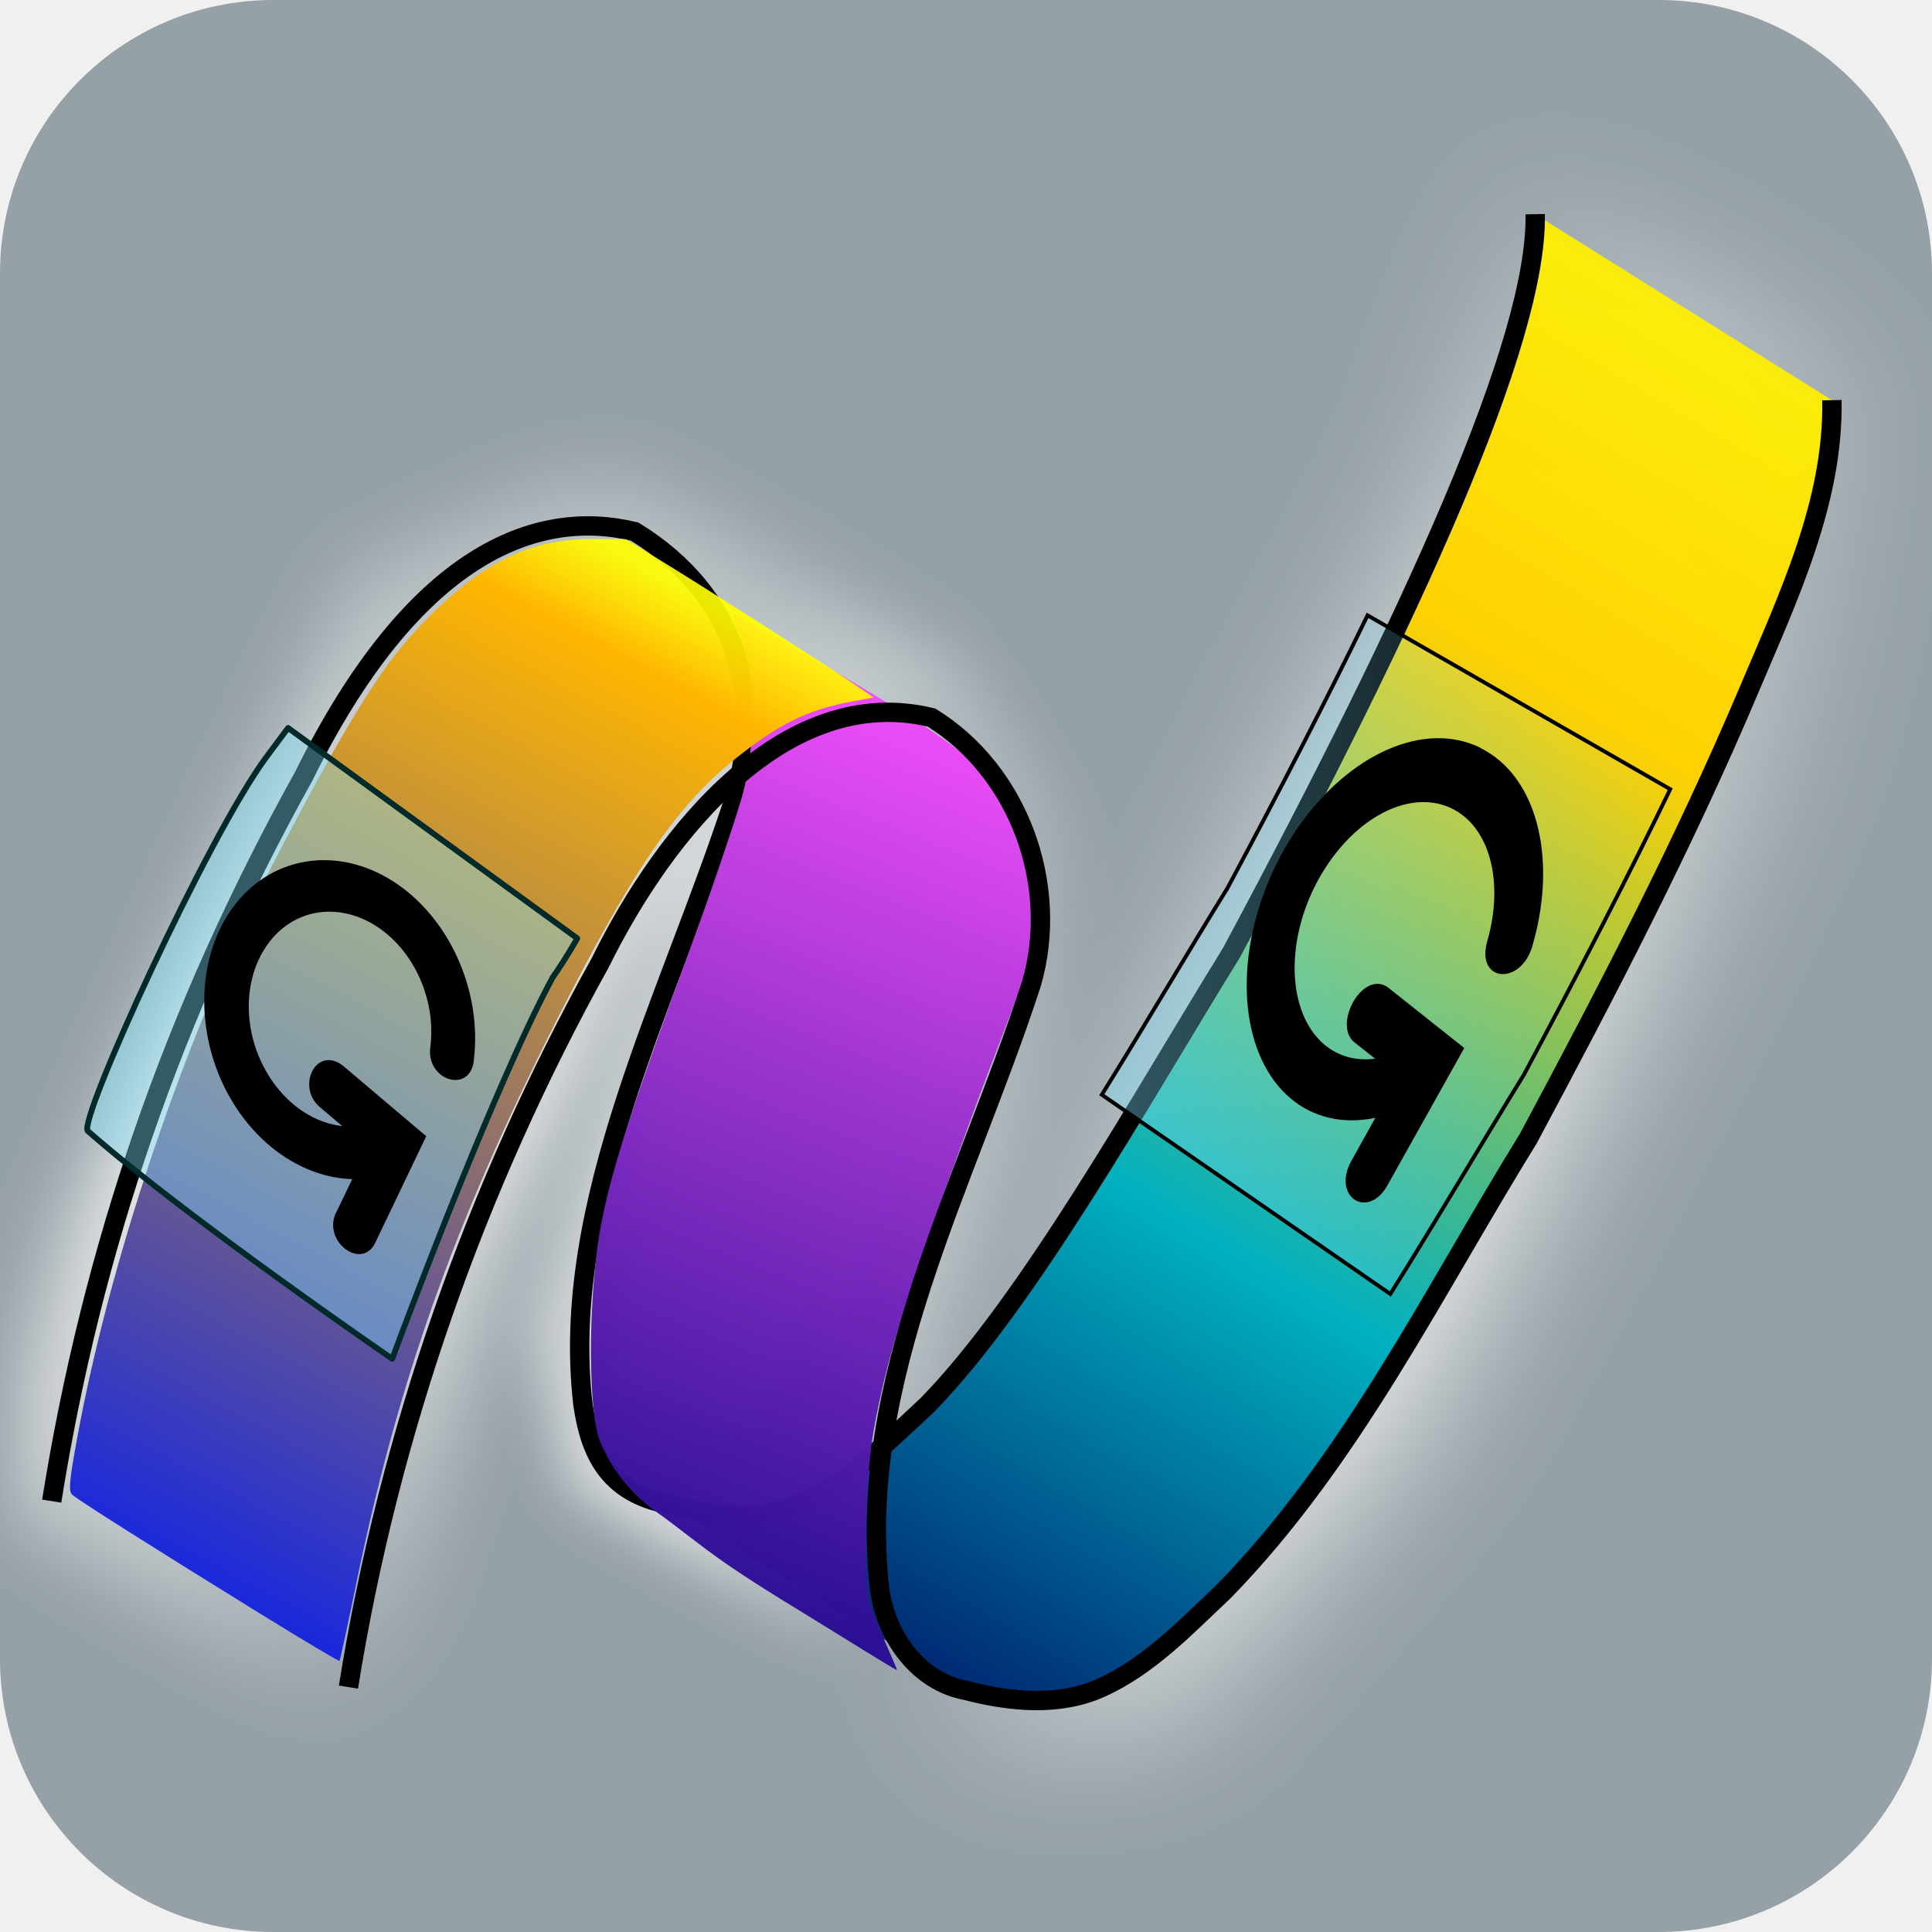
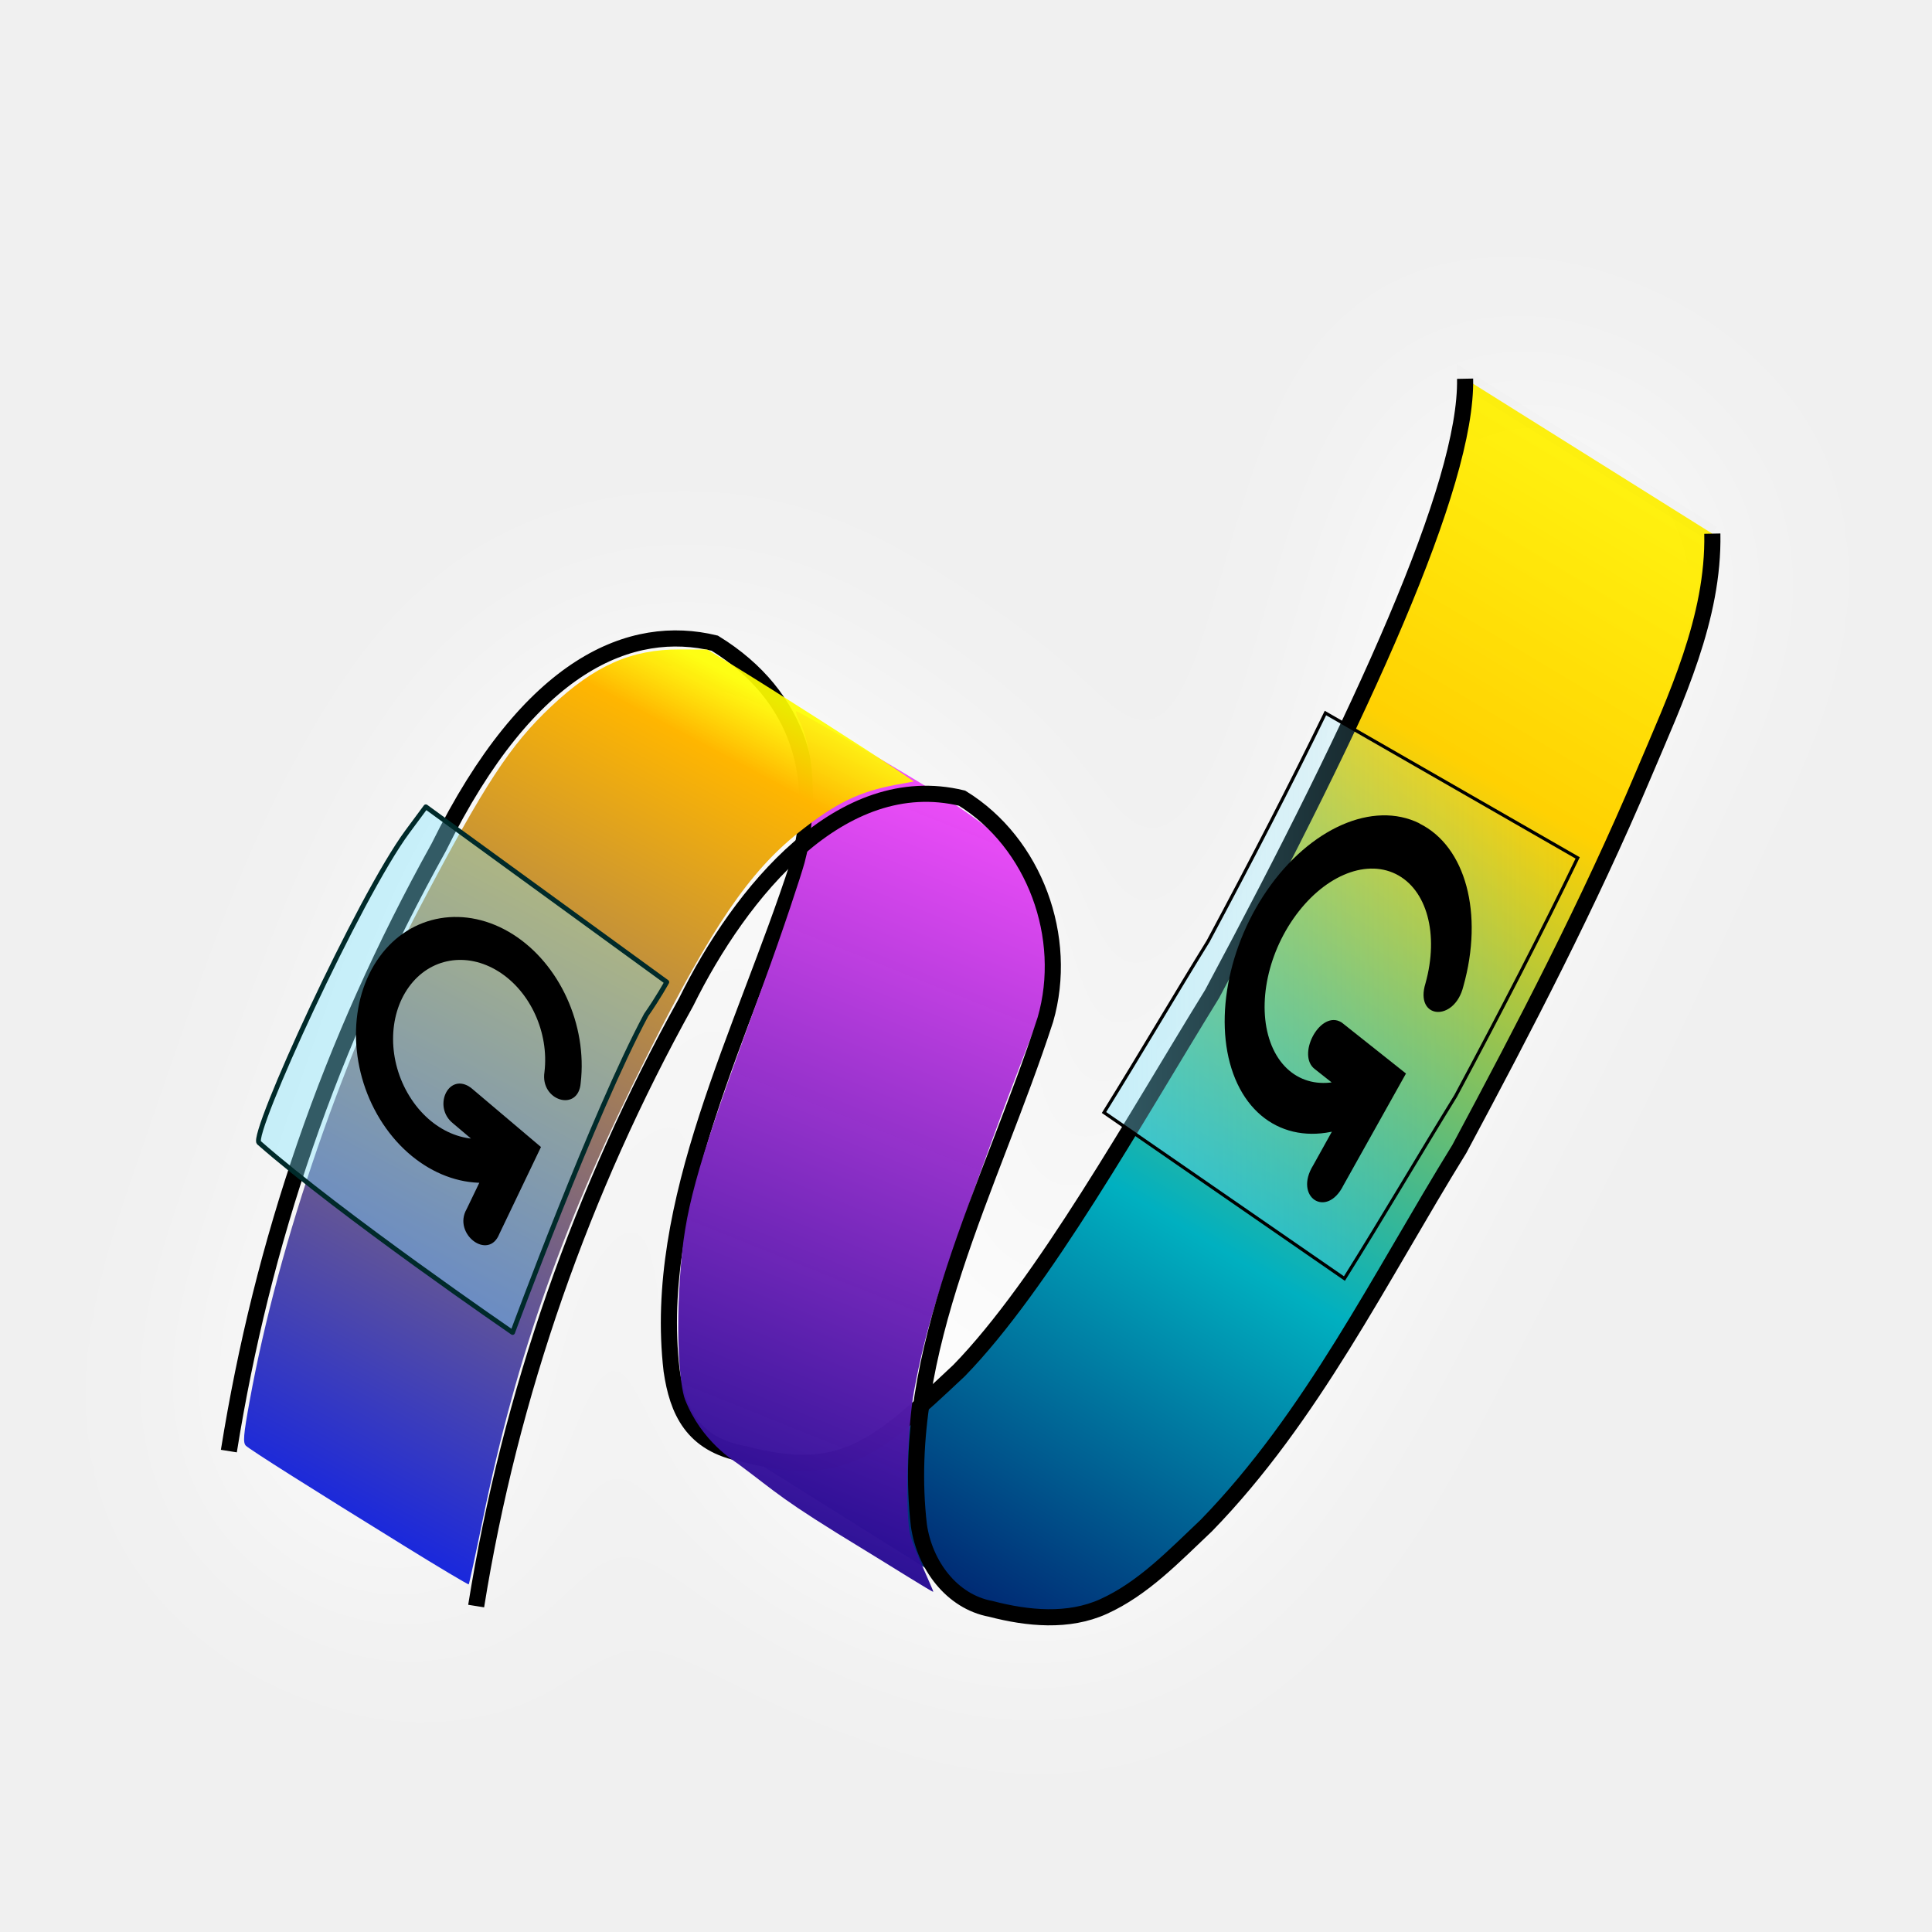
- <svg xmlns="http://www.w3.org/2000/svg" xmlns:ns1="http://www.openswatchbook.org/uri/2009/osb" xmlns:xlink="http://www.w3.org/1999/xlink" id="svg8" version="1.1" viewBox="0 0 26.458 26.458" height="100" width="100">
+ <svg xmlns="http://www.w3.org/2000/svg" xmlns:ns1="http://www.openswatchbook.org/uri/2009/osb" xmlns:xlink="http://www.w3.org/1999/xlink" id="svg8" version="1.1" viewBox="0 0 31.75 31.75" height="120" width="120">
  <defs id="defs2">
-     <linearGradient id="linearGradient1188">
-       <stop style="stop-color:#ffffff;stop-opacity:1;" offset="0" id="stop1184" />
-       <stop style="stop-color:#ffffff;stop-opacity:0;" offset="1" id="stop1186" />
-     </linearGradient>
-     <linearGradient id="linearGradient1150">
-       <stop style="stop-color:#ffffff;stop-opacity:1;" offset="0" id="stop1146" />
-       <stop style="stop-color:#ffffff;stop-opacity:0;" offset="1" id="stop1148" />
-     </linearGradient>
-     <linearGradient id="linearGradient1080">
-       <stop style="stop-color:#ffffff;stop-opacity:1;" offset="0" id="stop1076" />
-       <stop style="stop-color:#ffffff;stop-opacity:0;" offset="1" id="stop1078" />
-     </linearGradient>
    <linearGradient id="linearGradient1700">
      <stop style="stop-color:#00005c;stop-opacity:1" offset="0" id="stop1692" />
      <stop id="stop1694" offset="0.356" style="stop-color:#00b0c0;stop-opacity:1" />
      <stop id="stop1696" offset="0.7" style="stop-color:#ffd102;stop-opacity:1" />
      <stop style="stop-color:#ffff00;stop-opacity:0.919" offset="1" id="stop1698" />
    </linearGradient>
    <linearGradient id="linearGradient1686">
      <stop style="stop-color:#fa51ff;stop-opacity:1" offset="0" id="stop1682" />
      <stop style="stop-color:#00007f;stop-opacity:0.976" offset="1" id="stop1684" />
    </linearGradient>
    <linearGradient id="linearGradient1680">
      <stop style="stop-color:#0018f5;stop-opacity:1" offset="0" id="stop1672" />
      <stop id="stop1676" offset="0.927" style="stop-color:#ffb600;stop-opacity:1" />
      <stop style="stop-color:#ffff00;stop-opacity:0.919" offset="1" id="stop1678" />
    </linearGradient>
    <linearGradient id="linearGradient5895-9-7">
      <stop style="stop-color:#80e5ff;stop-opacity:1;" offset="0" id="stop5891" />
      <stop style="stop-color:#80e5ff;stop-opacity:0;" offset="1" id="stop5893" />
    </linearGradient>
    <linearGradient id="linearGradient5837" ns1:paint="solid">
      <stop style="stop-color:#c83771;stop-opacity:1;" offset="0" id="stop5835" />
    </linearGradient>
    <pattern patternUnits="userSpaceOnUse" width="1.219" height="1.375" patternTransform="matrix(0.2645833,0,0,0.2645833,-2.400368,21.83946)" id="pattern4923">
      <path id="rect4902" d="M 0.216,0.216 H 1.003 V 1.159 H 0.216 Z" style="opacity:1;fill:none;fill-opacity:1;fill-rule:nonzero;stroke:#000000;stroke-width:0.432;stroke-linecap:round;stroke-linejoin:round;stroke-miterlimit:4;stroke-dasharray:none;stroke-dashoffset:4.785;stroke-opacity:1;paint-order:fill markers stroke" />
    </pattern>
-     <linearGradient xlink:href="#linearGradient5895-9-7" id="linearGradient5897" x1="15.054" y1="13.075" x2="22.908" y2="13.075" gradientUnits="userSpaceOnUse" />
-     <linearGradient xlink:href="#linearGradient1680" id="linearGradient1670" x1="8.449" y1="87.768" x2="38.335" y2="31.904" gradientUnits="userSpaceOnUse" />
-     <linearGradient xlink:href="#linearGradient1686" id="linearGradient1688" x1="13.157" y1="9.16" x2="7.374" y2="23.556" gradientUnits="userSpaceOnUse" />
-     <linearGradient xlink:href="#linearGradient1700" id="linearGradient1690" x1="11.711" y1="24.79" x2="24.99" y2="2.602" gradientUnits="userSpaceOnUse" />
-     <radialGradient xlink:href="#linearGradient1080" id="radialGradient1082" cx="4.652" cy="14.709" fx="4.652" fy="14.709" r="6.823" gradientTransform="matrix(0.7655238,0.6434076,-1.198044,1.425428,18.71317,-9.396456)" gradientUnits="userSpaceOnUse" />
-     <filter style="color-interpolation-filters:sRGB" id="filter1140" x="-0.082" width="1.164" y="-0.064" height="1.128">
-       <feGaussianBlur stdDeviation="0.466" id="feGaussianBlur1142" />
-     </filter>
-     <radialGradient xlink:href="#linearGradient1150" id="radialGradient1152" cx="10.355" cy="16.461" fx="10.355" fy="16.461" r="3.954" gradientTransform="matrix(0.9502925,0.3113587,-0.8101266,2.472574,13.55544,-26.94317)" gradientUnits="userSpaceOnUse" />
-     <filter style="color-interpolation-filters:sRGB" id="filter1178" x="-0.098" width="1.197" y="-0.047" height="1.094">
-       <feGaussianBlur stdDeviation="0.324" id="feGaussianBlur1180" />
-     </filter>
-     <radialGradient xlink:href="#linearGradient1188" id="radialGradient1190" cx="19.689" cy="13.437" fx="19.689" fy="13.437" r="8.708" gradientTransform="matrix(0.4767669,0.1798537,-0.672056,1.781526,18.79087,-12.73307)" gradientUnits="userSpaceOnUse" />
-     <filter style="color-interpolation-filters:sRGB" id="filter1236" x="-0.108" width="1.216" y="-0.086" height="1.173">
-       <feGaussianBlur stdDeviation="0.783" id="feGaussianBlur1238" />
+     <linearGradient xlink:href="#linearGradient5895-9-7" id="linearGradient5897" x1="15.054" y1="13.075" x2="22.908" y2="13.075" gradientUnits="userSpaceOnUse" gradientTransform="translate(3.052885,-2.001892)" />
+     <linearGradient xlink:href="#linearGradient1680" id="linearGradient1670" x1="8.449" y1="87.768" x2="38.335" y2="31.904" gradientUnits="userSpaceOnUse" gradientTransform="matrix(0.2645833,0,0,0.2645833,3.052885,-2.001892)" />
+     <linearGradient xlink:href="#linearGradient1686" id="linearGradient1688" x1="13.157" y1="9.16" x2="7.374" y2="23.556" gradientUnits="userSpaceOnUse" gradientTransform="translate(3.052885,-2.001892)" />
+     <linearGradient xlink:href="#linearGradient1700" id="linearGradient1690" x1="11.711" y1="24.79" x2="24.99" y2="2.602" gradientUnits="userSpaceOnUse" gradientTransform="translate(3.052885,-2.001892)" />
+     <filter style="color-interpolation-filters:sRGB" id="filter1169" x="-0.17" width="1.34" y="-0.202" height="1.404">
+       <feGaussianBlur stdDeviation="1.729" id="feGaussianBlur1171" />
    </filter>
  </defs>
-   <g id="layer9">
-     <rect style="opacity:1;fill:#96a1a7;fill-opacity:1;fill-rule:nonzero;stroke:none;stroke-width:0.052;stroke-linecap:round;stroke-linejoin:round;stroke-miterlimit:4;stroke-dasharray:none;stroke-dashoffset:4.785;stroke-opacity:1;paint-order:fill markers stroke" id="rect4851" width="26.458" height="26.458" x="1.3877788e-017" y="-4.6911623e-007" ry="3.742" rx="3.742" />
+   <g id="layer9" transform="translate(0,5.291667)">
+     <rect style="opacity:1;fill:#000000;fill-opacity:0;fill-rule:nonzero;stroke:none;stroke-width:0.063;stroke-linecap:round;stroke-linejoin:round;stroke-miterlimit:4;stroke-dasharray:none;stroke-dashoffset:4.785;stroke-opacity:1;paint-order:fill markers stroke" id="rect4851" width="31.75" height="31.75" x="0" y="-5.292" ry="3.742" rx="3.742" />
  </g>
-   <g id="layer10">
-     <path style="fill:url(#radialGradient1082);fill-opacity:1;stroke:none;stroke-width:0.265px;stroke-linecap:butt;stroke-linejoin:miter;stroke-opacity:1;filter:url(#filter1140)" d="M 7.507,6.64 4.838,7.841 0.934,16.649 -0.3,20.419 5.205,23.956 6.84,17.483 8.842,13.079 13.346,9.175 8.541,6.506 Z" id="path1074" />
-     <path style="fill:url(#radialGradient1152);fill-opacity:1;stroke:none;stroke-width:0.265px;stroke-linecap:butt;stroke-linejoin:miter;stroke-opacity:1;filter:url(#filter1178)" d="m 9.943,7.474 3.403,1.702 1.702,2.569 -0.1,2.002 -1.902,4.504 -0.334,3.603 1.168,2.169 L 7.774,20.386 7.14,18.15 10.143,9.342 Z" id="path1144" />
-     <path style="fill:url(#radialGradient1190);fill-opacity:1;stroke:none;stroke-width:0.265px;stroke-linecap:butt;stroke-linejoin:miter;stroke-opacity:1;filter:url(#filter1236)" d="m 20.653,2.302 5.305,3.003 -1.301,5.105 -5.005,9.175 v 0 l -3.57,4.137 -2.202,0.3 -5.338,-2.703 4.504,-3.07 3.904,-6.84 2.736,-5.205 z" id="path1182" />
+   <g id="layer10" transform="translate(0,5.291667)">
+     <path style="fill:#ffffff;fill-opacity:1;stroke:none;stroke-width:0.265px;stroke-linecap:butt;stroke-linejoin:miter;stroke-opacity:1;filter:url(#filter1169)" d="M 3.761,18.555 6.856,9.592 8.858,6.139 11.745,5.278 l 4.064,2.547 1.106,1.266 -1.652,12.061 -0.1,-2.552 2.352,-2.402 4.297,-7.259 2.263,-8.008 4.064,2.547 -3.834,8.27 -3.888,7.452 -2.803,2.252 -5.599,-2.151 -0.056,-4.605 1.952,-4.104 L 13.363,7.49 11.461,9.793 8.205,14.987 7.825,21.102 Z" id="path947" />
  </g>
-   <g id="layer1" transform="translate(0,-270.5417)" />
-   <g id="layer6">
-     <path style="display:inline;fill:url(#linearGradient1690);fill-opacity:1;stroke:#000000;stroke-width:0.265px;stroke-linecap:butt;stroke-linejoin:miter;stroke-opacity:0.008" d="m 25.088,5.481 c 0.033,1.739 -1.68,5.485 -4.158,10.111 -1.261,2.042 -2.78,4.773 -4.158,6.189 -1.392,1.31 -1.943,1.788 -3.544,1.37 v 0 L 9.165,20.604 c 1.601,0.418 2.152,-0.06 3.544,-1.37 1.378,-1.416 2.897,-4.147 4.158,-6.189 2.478,-4.626 4.191,-8.372 4.158,-10.111 l 4.064,2.547" id="path816-4" />
+   <g id="layer1" transform="translate(0,-265.25)" />
+   <g id="layer6" transform="translate(0,5.291667)">
+     <path style="display:inline;fill:url(#linearGradient1690);fill-opacity:1;stroke:#000000;stroke-width:0.265px;stroke-linecap:butt;stroke-linejoin:miter;stroke-opacity:0.008" d="m 28.141,3.479 c 0.033,1.739 -1.68,5.485 -4.158,10.111 -1.261,2.042 -2.78,4.773 -4.158,6.189 -1.392,1.31 -1.943,1.788 -3.544,1.37 v 0 l -4.064,-2.547 c 1.601,0.418 2.152,-0.06 3.544,-1.37 1.378,-1.416 2.897,-4.147 4.158,-6.189 2.478,-4.626 4.191,-8.372 4.158,-10.111 l 4.064,2.547" id="path816-4" />
  </g>
-   <g id="layer3">
-     <path style="fill:none;stroke:#000000;stroke-width:0.265px;stroke-linecap:butt;stroke-linejoin:miter;stroke-opacity:1" d="M 0.708,20.557 C 1.258,17.122 2.354,13.88 4.157,10.635 5.657,7.593 7.335,6.951 8.692,7.28 c 1.416,0.873 1.766,2.267 1.37,3.638 -0.9,2.772 -2.401,5.544 -2.079,8.315 0.096,0.655 0.336,1.214 1.181,1.37 1.601,0.418 2.152,-0.06 3.544,-1.37 1.378,-1.416 2.897,-4.147 4.158,-6.189 2.478,-4.626 4.191,-8.372 4.158,-10.111" id="path816-2" />
+   <g id="layer3" transform="translate(0,5.291667)">
+     <path style="fill:none;stroke:#000000;stroke-width:0.265px;stroke-linecap:butt;stroke-linejoin:miter;stroke-opacity:1" d="m 3.761,18.555 c 0.551,-3.435 1.646,-6.676 3.449,-9.922 1.5,-3.041 3.178,-3.684 4.536,-3.355 1.416,0.873 1.766,2.267 1.37,3.638 -0.9,2.772 -2.401,5.544 -2.079,8.315 0.096,0.655 0.336,1.214 1.181,1.37 1.601,0.418 2.152,-0.06 3.544,-1.37 1.378,-1.416 2.897,-4.147 4.158,-6.189 C 22.397,6.416 24.11,2.67 24.077,0.932" id="path816-2" />
  </g>
-   <g id="layer5">
-     <path style="opacity:1;fill:url(#linearGradient1688);fill-opacity:1;fill-rule:nonzero;stroke:#ff2a2a;stroke-width:0;stroke-linecap:square;stroke-linejoin:round;stroke-miterlimit:4;stroke-dasharray:none;stroke-dashoffset:4.785;stroke-opacity:1" d="M 11.161,22.187 C 9.757,21.333 9.751,21.269 9.075,20.766 9.013,20.72 8.479,20.404 8.206,19.713 8.113,19.477 8.031,18.509 8.157,17.279 c 0.098,-0.952 0.411,-1.877 1.339,-4.411 0.322,-0.88 0.616,-1.773 0.673,-1.984 0.193,-0.716 0.195,-1.789 -0.095,-2.349 -0.039,-0.076 -0.057,-0.137 -0.04,-0.137 0.046,0 2.106,1.195 2.662,1.571 0.653,0.442 0.907,0.696 1.127,1.068 0.33,0.56 0.343,0.864 0.316,1.599 -0.027,0.738 -0.081,0.599 -0.885,2.801 -0.862,2.36 -1.103,3.134 -1.287,4.137 -0.107,0.581 -0.147,1.859 -0.073,2.316 0.032,0.197 0.4,0.969 0.389,0.979 -0.011,0.011 -0.745,-0.452 -1.121,-0.681 z" id="path922" />
+   <g id="layer5" transform="translate(0,5.291667)">
+     <path style="opacity:1;fill:url(#linearGradient1688);fill-opacity:1;fill-rule:nonzero;stroke:#ff2a2a;stroke-width:0;stroke-linecap:square;stroke-linejoin:round;stroke-miterlimit:4;stroke-dasharray:none;stroke-dashoffset:4.785;stroke-opacity:1" d="m 14.214,20.185 c -1.404,-0.854 -1.409,-0.918 -2.086,-1.421 -0.062,-0.046 -0.595,-0.361 -0.869,-1.053 -0.093,-0.235 -0.175,-1.204 -0.048,-2.434 0.098,-0.952 0.411,-1.877 1.339,-4.411 0.322,-0.88 0.616,-1.773 0.673,-1.984 0.193,-0.716 0.195,-1.789 -0.095,-2.349 -0.039,-0.076 -0.057,-0.137 -0.04,-0.137 0.046,0 2.106,1.195 2.662,1.571 0.653,0.442 0.907,0.696 1.127,1.068 0.33,0.56 0.343,0.864 0.316,1.599 -0.027,0.738 -0.081,0.599 -0.885,2.801 -0.862,2.36 -1.103,3.134 -1.287,4.137 -0.107,0.581 -0.147,1.859 -0.073,2.316 0.032,0.197 0.4,0.969 0.389,0.979 -0.011,0.011 -0.745,-0.452 -1.121,-0.681 z" id="path922" />
  </g>
-   <g id="layer4">
-     <path style="opacity:1;fill:url(#linearGradient1670);fill-opacity:1;fill-rule:nonzero;stroke:#000000;stroke-width:0;stroke-linecap:square;stroke-linejoin:round;stroke-miterlimit:4;stroke-dasharray:none;stroke-dashoffset:4.785;stroke-opacity:0" d="M 13.514,83.552 C 7.855,80.056 4.016,77.626 3.739,77.365 3.542,77.18 3.581,76.704 3.968,74.573 5.752,64.75 9.907,52.71 14.559,43.879 c 4.03,-7.648 5.589,-10.033 8.128,-12.427 2.696,-2.543 4.988,-3.56 7.996,-3.549 l 1.707,0.006 1.775,1.084 c 2.209,1.349 8.55,5.399 9.99,6.379 l 1.071,0.73 -1.071,0.196 c -2.329,0.426 -3.807,1.148 -6.105,2.982 -3.048,2.432 -5.362,5.831 -9.33,13.705 -5.221,10.361 -8.154,18.629 -10.285,28.993 -0.445,2.164 -0.834,3.959 -0.864,3.99 -0.03,0.03 -1.856,-1.058 -4.057,-2.417 z" id="path920" transform="scale(0.2645833)" />
+   <g id="layer4" transform="translate(0,5.291667)">
+     <path style="opacity:1;fill:url(#linearGradient1670);fill-opacity:1;fill-rule:nonzero;stroke:#000000;stroke-width:0;stroke-linecap:square;stroke-linejoin:round;stroke-miterlimit:4;stroke-dasharray:none;stroke-dashoffset:4.785;stroke-opacity:0" d="M 6.629,20.104 C 5.131,19.179 4.115,18.537 4.042,18.468 3.99,18.419 4,18.293 4.103,17.729 4.575,15.13 5.674,11.944 6.905,9.608 7.971,7.584 8.384,6.953 9.056,6.32 9.769,5.647 10.375,5.378 11.171,5.381 l 0.452,0.002 0.47,0.287 c 0.584,0.357 2.262,1.428 2.643,1.688 l 0.283,0.193 -0.283,0.052 c -0.616,0.113 -1.007,0.304 -1.615,0.789 -0.806,0.643 -1.419,1.543 -2.468,3.626 -1.381,2.741 -2.157,4.929 -2.721,7.671 -0.118,0.573 -0.221,1.048 -0.229,1.056 -0.008,0.008 -0.491,-0.28 -1.073,-0.64 z" id="path920" />
  </g>
-   <g id="layer2" style="display:inline">
-     <path style="fill:none;stroke:#000000;stroke-width:0.265px;stroke-linecap:butt;stroke-linejoin:miter;stroke-opacity:1" d="M 4.772,23.104 C 5.329,19.628 6.512,16.259 8.221,13.182 9.122,11.355 10.777,9.347 12.757,9.827 13.951,10.564 14.516,12.117 14.127,13.465 l 0,1e-6 c -0.89,2.743 -2.411,5.451 -2.079,8.315 0.095,0.648 0.537,1.251 1.181,1.37 0.61,0.159 1.276,0.222 1.85,-0.037 0.658,-0.297 1.168,-0.838 1.693,-1.333 1e-6,-1e-6 1e-6,-1e-6 2e-6,-2e-6 1.736,-1.784 2.85,-4.071 4.158,-6.189 1.077,-2.011 2.131,-4.038 3.02,-6.138 0.54,-1.276 1.164,-2.588 1.137,-3.973" id="path816" />
-     <path style="display:inline;fill:url(#linearGradient5897);fill-opacity:0.397;stroke:#000000;stroke-width:0.053;stroke-linecap:butt;stroke-linejoin:miter;stroke-miterlimit:4;stroke-dasharray:none;stroke-opacity:1" d="m 16.804,12.173 c 0.713,-1.33 1.362,-2.588 1.924,-3.746 l 4.145,2.381 c -0.581,1.204 -1.258,2.518 -2.005,3.912 -0.569,0.922 -1.19,1.983 -1.828,3.001 l -3.951,-2.729 c 0.598,-0.962 1.179,-1.953 1.714,-2.819 z" id="path816-2-8-2" />
-     <path style="opacity:1;fill:#80e5ff;fill-opacity:0.397;fill-rule:nonzero;stroke:#002a2a;stroke-width:0.079;stroke-linecap:round;stroke-linejoin:round;stroke-miterlimit:4;stroke-dasharray:none;stroke-dashoffset:4.785;stroke-opacity:1;paint-order:fill markers stroke" d="m 1.202,15.489 c -0.139,-0.138 1.647,-4.042 2.442,-5.116 L 3.945,9.969 7.905,12.85 c 0,0 -0.14,0.255 -0.339,0.54 -0.859,1.601 -2.195,5.218 -2.195,5.218 0,0 -2.824,-1.938 -4.168,-3.119 z" id="path4828" />
+   <g id="layer2" style="display:inline" transform="translate(0,5.291667)">
+     <path style="fill:none;stroke:#000000;stroke-width:0.265px;stroke-linecap:butt;stroke-linejoin:miter;stroke-opacity:1" d="m 7.825,21.102 c 0.557,-3.475 1.74,-6.845 3.449,-9.922 0.901,-1.826 2.556,-3.834 4.536,-3.355 1.194,0.736 1.759,2.29 1.37,3.638 l 0,1e-6 c -0.89,2.743 -2.411,5.451 -2.079,8.315 0.095,0.648 0.537,1.251 1.181,1.37 0.61,0.159 1.276,0.222 1.85,-0.037 0.658,-0.297 1.168,-0.838 1.693,-1.333 10e-7,-10e-7 10e-7,-10e-7 2e-6,-2e-6 1.736,-1.784 2.85,-4.071 4.158,-6.189 1.077,-2.011 2.131,-4.038 3.02,-6.138 0.54,-1.276 1.164,-2.588 1.137,-3.973" id="path816" />
+     <path style="display:inline;fill:url(#linearGradient5897);fill-opacity:0.397;stroke:#000000;stroke-width:0.053;stroke-linecap:butt;stroke-linejoin:miter;stroke-miterlimit:4;stroke-dasharray:none;stroke-opacity:1" d="M 19.857,10.171 C 20.57,8.841 21.219,7.584 21.782,6.426 l 4.145,2.381 c -0.581,1.204 -1.258,2.518 -2.005,3.912 -0.569,0.922 -1.19,1.983 -1.828,3.001 L 18.143,12.991 c 0.598,-0.962 1.179,-1.953 1.714,-2.819 z" id="path816-2-8-2" />
+     <path style="opacity:1;fill:#80e5ff;fill-opacity:0.397;fill-rule:nonzero;stroke:#002a2a;stroke-width:0.079;stroke-linecap:round;stroke-linejoin:round;stroke-miterlimit:4;stroke-dasharray:none;stroke-dashoffset:4.785;stroke-opacity:1;paint-order:fill markers stroke" d="M 4.255,13.487 C 4.116,13.349 5.902,9.446 6.698,8.372 L 6.998,7.967 10.958,10.848 c 0,0 -0.14,0.255 -0.339,0.54 -0.859,1.601 -2.195,5.218 -2.195,5.218 0,0 -2.824,-1.938 -4.168,-3.119 z" id="path4828" />
  </g>
-   <g id="layer7">
+   <g id="layer7" transform="translate(0,5.291667)">
    <text xml:space="preserve" style="font-style:normal;font-weight:normal;font-size:11.289px;line-height:1.25;font-family:sans-serif;letter-spacing:0px;word-spacing:0px;fill:#000000;fill-opacity:1;stroke:none;stroke-width:0.265" x="-12.294" y="14.431" id="text951">
      <tspan id="tspan949" x="-12.294" y="24.73" style="stroke-width:0.265" />
    </text>
-     <g id="g961" transform="matrix(1.174014,0,0,1.239424,32.55004,-1.507549)" style="stroke-width:0.439;stroke-miterlimit:4;stroke-dasharray:none;paint-order:fill markers stroke">
+     <g id="g961" transform="matrix(1.174014,0,0,1.239424,35.60292,-3.50944)" style="stroke-width:0.439;stroke-miterlimit:4;stroke-dasharray:none;paint-order:fill markers stroke">
      <path id="path957" style="color:#000000;font-style:normal;font-variant:normal;font-weight:normal;font-stretch:normal;font-size:medium;line-height:normal;font-family:sans-serif;font-variant-ligatures:normal;font-variant-position:normal;font-variant-caps:normal;font-variant-numeric:normal;font-variant-alternates:normal;font-feature-settings:normal;text-indent:0;text-align:start;text-decoration:none;text-decoration-line:none;text-decoration-style:solid;text-decoration-color:#000000;letter-spacing:normal;word-spacing:normal;text-transform:none;writing-mode:lr-tb;direction:ltr;text-orientation:mixed;dominant-baseline:auto;baseline-shift:baseline;text-anchor:start;white-space:normal;shape-padding:0;clip-rule:nonzero;display:inline;overflow:visible;visibility:visible;opacity:1;isolation:auto;mix-blend-mode:normal;color-interpolation:sRGB;color-interpolation-filters:linearRGB;solid-color:#000000;solid-opacity:1;vector-effect:none;fill:#000000;fill-opacity:1;fill-rule:nonzero;stroke:none;stroke-width:0.548;stroke-linecap:round;stroke-linejoin:miter;stroke-miterlimit:4;stroke-dasharray:none;stroke-dashoffset:0;stroke-opacity:1;paint-order:fill markers stroke;color-rendering:auto;image-rendering:auto;shape-rendering:auto;text-rendering:auto;enable-background:accumulate" d="m -11.575,12.104 c -0.29,-0.123 -0.602,0.455 -0.344,0.635 0,0 0.502,0.376 0.502,0.376 0,0 -0.527,0.898 -0.527,0.898 -0.276,0.422 0.188,0.713 0.423,0.266 0,0 0.876,-1.483 0.876,-1.483 0,0 -0.887,-0.667 -0.887,-0.667 -0.013,-0.011 -0.028,-0.019 -0.044,-0.025 0,0 1.9e-5,5e-6 1.9e-5,5e-6 z m 1.119,-2.625 c -0.652,-0.305 -1.534,0.064 -2.134,0.888 -0.593,0.815 -0.761,1.871 -0.414,2.566 0.344,0.689 1.113,0.86 1.874,0.42 0.367,-0.212 0.261,-0.812 -0.107,-0.598 -0.517,0.301 -1.034,0.185 -1.267,-0.284 -0.233,-0.472 -0.12,-1.178 0.282,-1.727 0.405,-0.553 0.994,-0.798 1.433,-0.594 0.438,0.204 0.608,0.8 0.417,1.45 -0.156,0.477 0.405,0.52 0.53,0.04 0.286,-0.963 0.035,-1.856 -0.615,-2.159 z" />
    </g>
-     <g id="g961-9" transform="matrix(1.174014,0,0,1.239424,2.970367,7.592922)" style="stroke-width:0.439;stroke-miterlimit:4;stroke-dasharray:none;paint-order:fill markers stroke">
+     <g id="g961-9" transform="matrix(1.174014,0,0,1.239424,6.023252,5.59103)" style="stroke-width:0.439;stroke-miterlimit:4;stroke-dasharray:none;paint-order:fill markers stroke">
      <path id="path957-1" style="color:#000000;font-style:normal;font-variant:normal;font-weight:normal;font-stretch:normal;font-size:medium;line-height:normal;font-family:sans-serif;font-variant-ligatures:normal;font-variant-position:normal;font-variant-caps:normal;font-variant-numeric:normal;font-variant-alternates:normal;font-feature-settings:normal;text-indent:0;text-align:start;text-decoration:none;text-decoration-line:none;text-decoration-style:solid;text-decoration-color:#000000;letter-spacing:normal;word-spacing:normal;text-transform:none;writing-mode:lr-tb;direction:ltr;text-orientation:mixed;dominant-baseline:auto;baseline-shift:baseline;text-anchor:start;white-space:normal;shape-padding:0;clip-rule:nonzero;display:inline;overflow:visible;visibility:visible;opacity:1;isolation:auto;mix-blend-mode:normal;color-interpolation:sRGB;color-interpolation-filters:linearRGB;solid-color:#000000;solid-opacity:1;vector-effect:none;fill:#000000;fill-opacity:1;fill-rule:nonzero;stroke:none;stroke-width:0.548;stroke-linecap:round;stroke-linejoin:miter;stroke-miterlimit:4;stroke-dasharray:none;stroke-dashoffset:0;stroke-opacity:1;paint-order:fill markers stroke;color-rendering:auto;image-rendering:auto;shape-rendering:auto;text-rendering:auto;enable-background:accumulate" d="M 1.433,5.624 C 1.134,5.456 0.93,5.9 1.209,6.113 c 0,0 0.548,0.439 0.548,0.439 0,0 -0.356,0.7 -0.356,0.7 -0.198,0.328 0.306,0.689 0.458,0.329 0,0 0.583,-1.153 0.583,-1.153 0,0 -0.963,-0.772 -0.963,-0.772 -0.015,-0.012 -0.03,-0.023 -0.046,-0.031 0,0 1.86e-5,7.9e-6 1.86e-5,7.9e-6 z M 2.046,3.606 C 1.388,3.214 0.62,3.335 0.182,3.906 -0.259,4.481 -0.258,5.369 0.188,6.058 0.635,6.748 1.414,7.063 2.075,6.823 2.39,6.709 2.183,6.155 1.868,6.268 1.422,6.428 0.901,6.217 0.6,5.752 0.298,5.288 0.296,4.695 0.593,4.306 0.888,3.919 1.403,3.836 1.849,4.101 2.294,4.366 2.556,4.912 2.491,5.433 2.427,5.817 2.967,5.97 2.998,5.578 3.093,4.808 2.702,3.998 2.046,3.606 Z" />
    </g>
  </g>
-   <g id="layer8" />
+   <g id="layer8" transform="translate(0,5.291667)" />
</svg>
